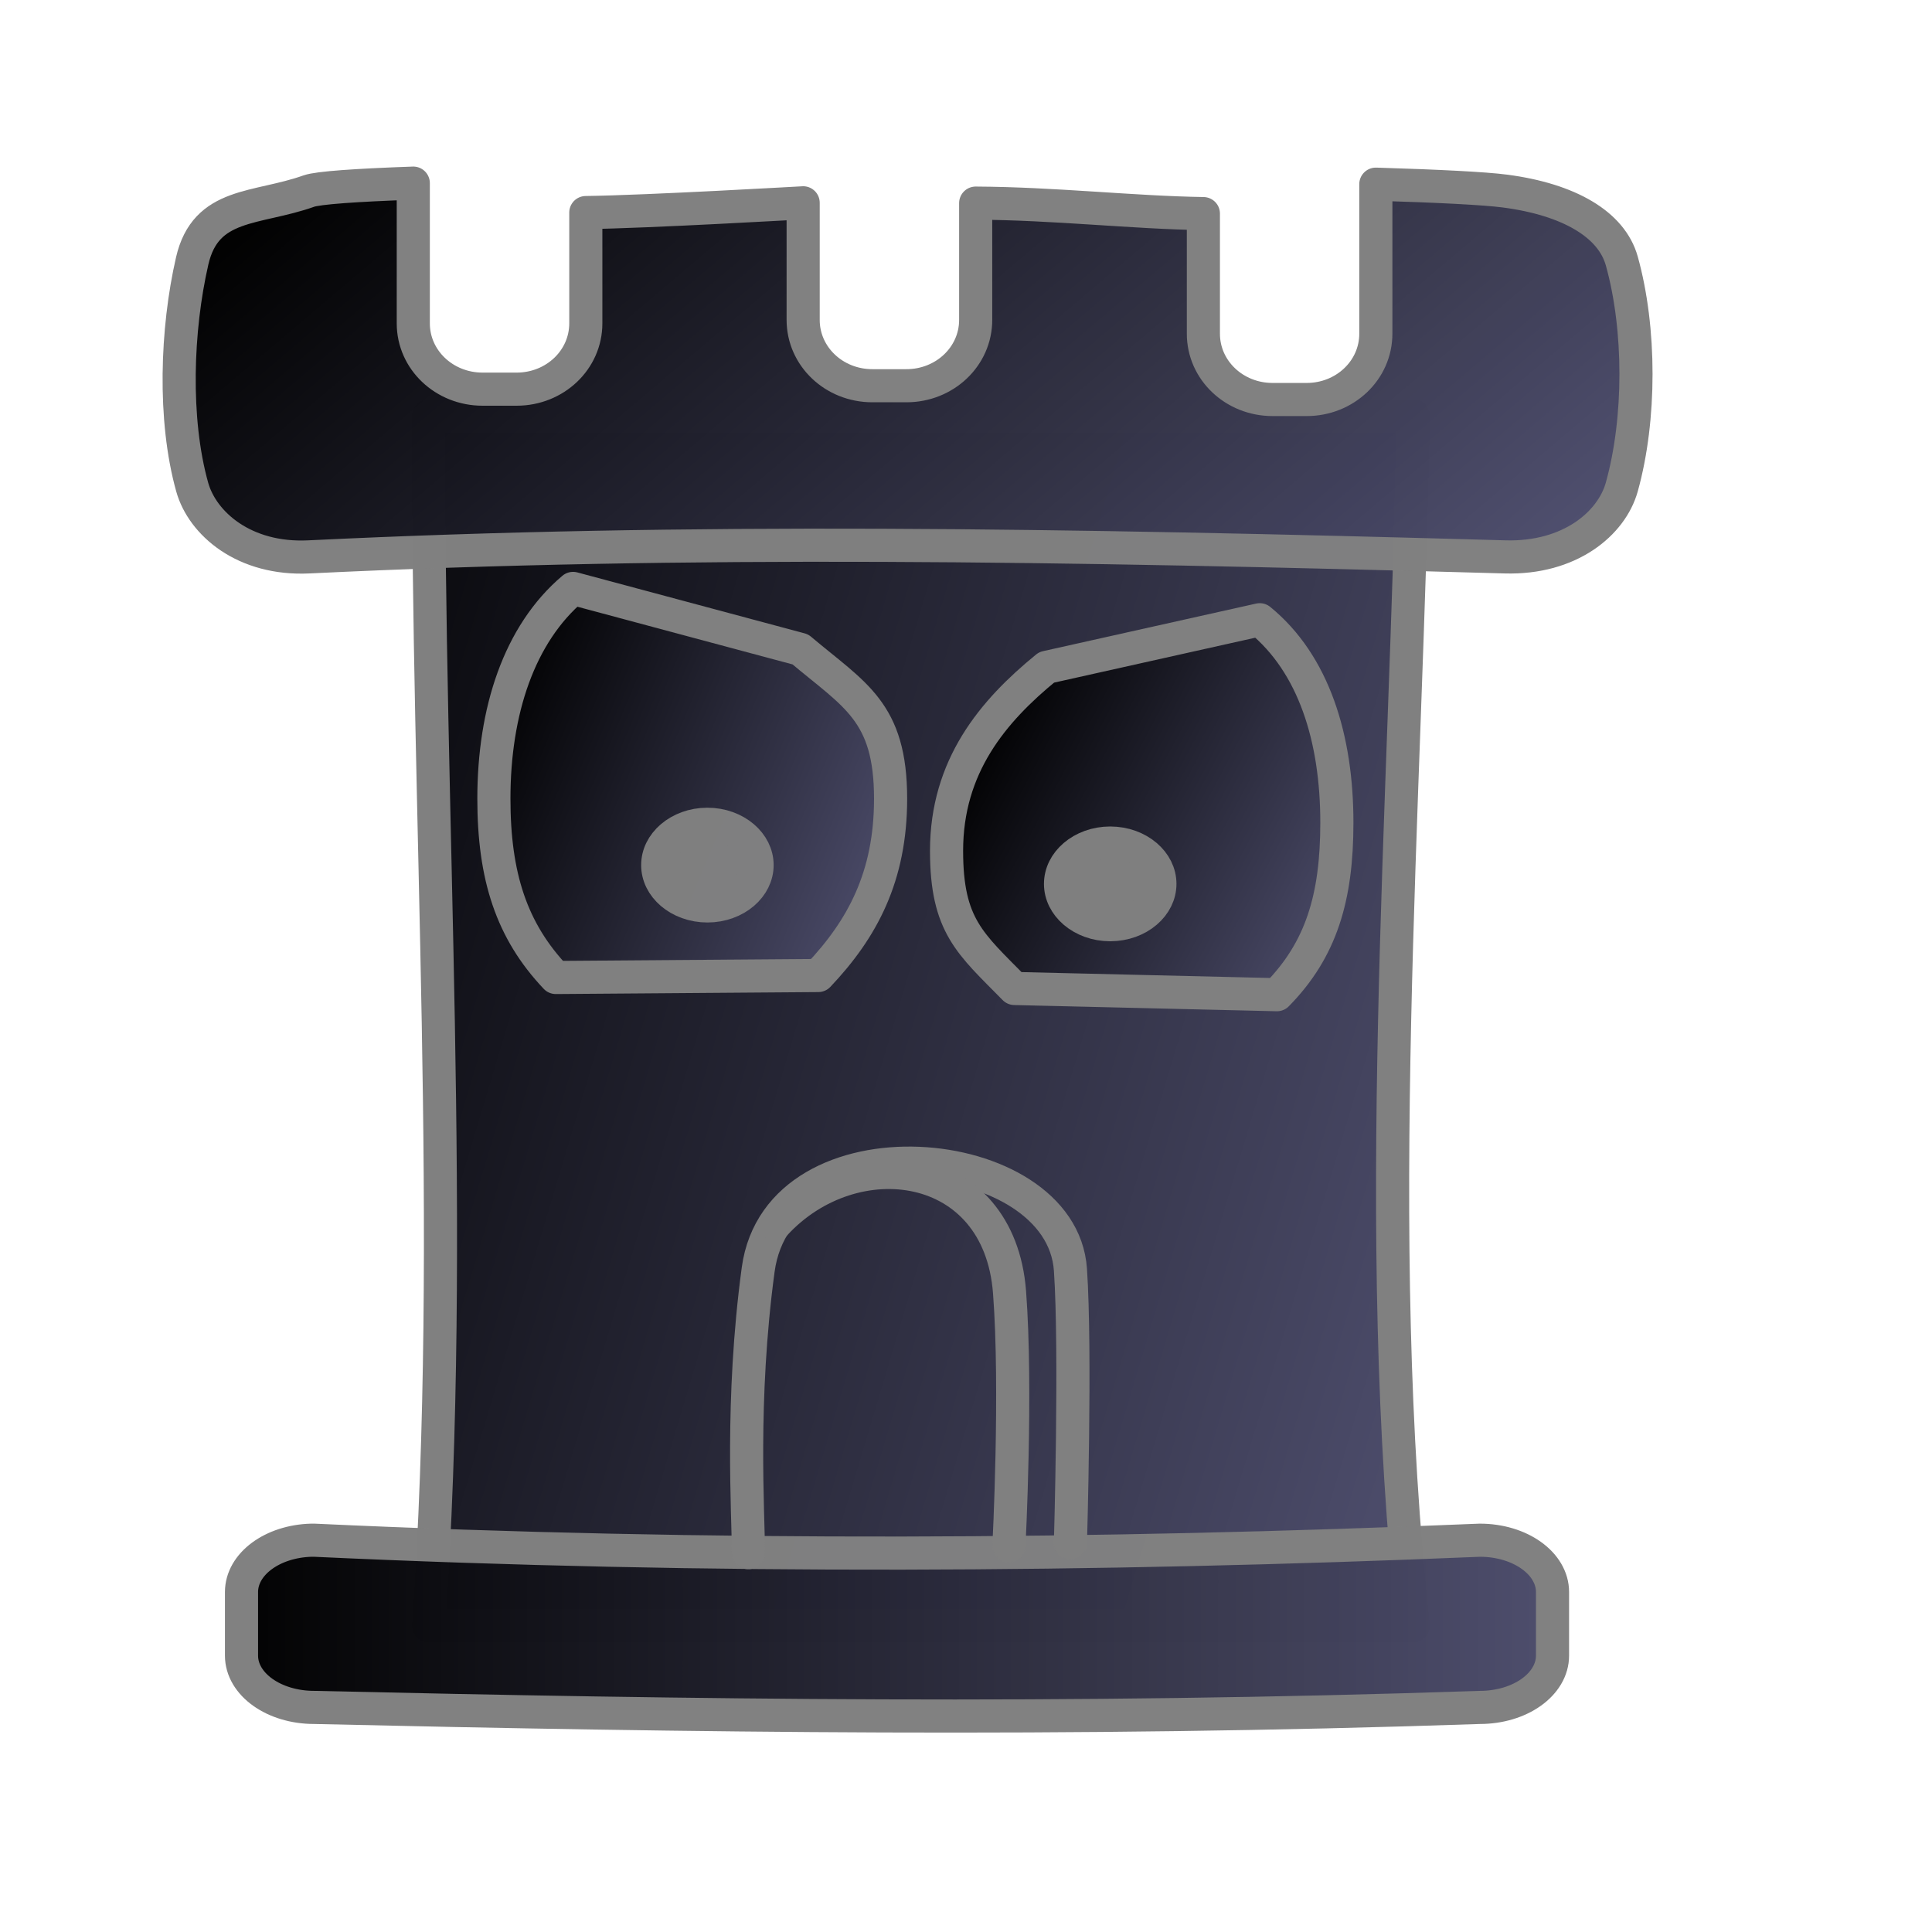
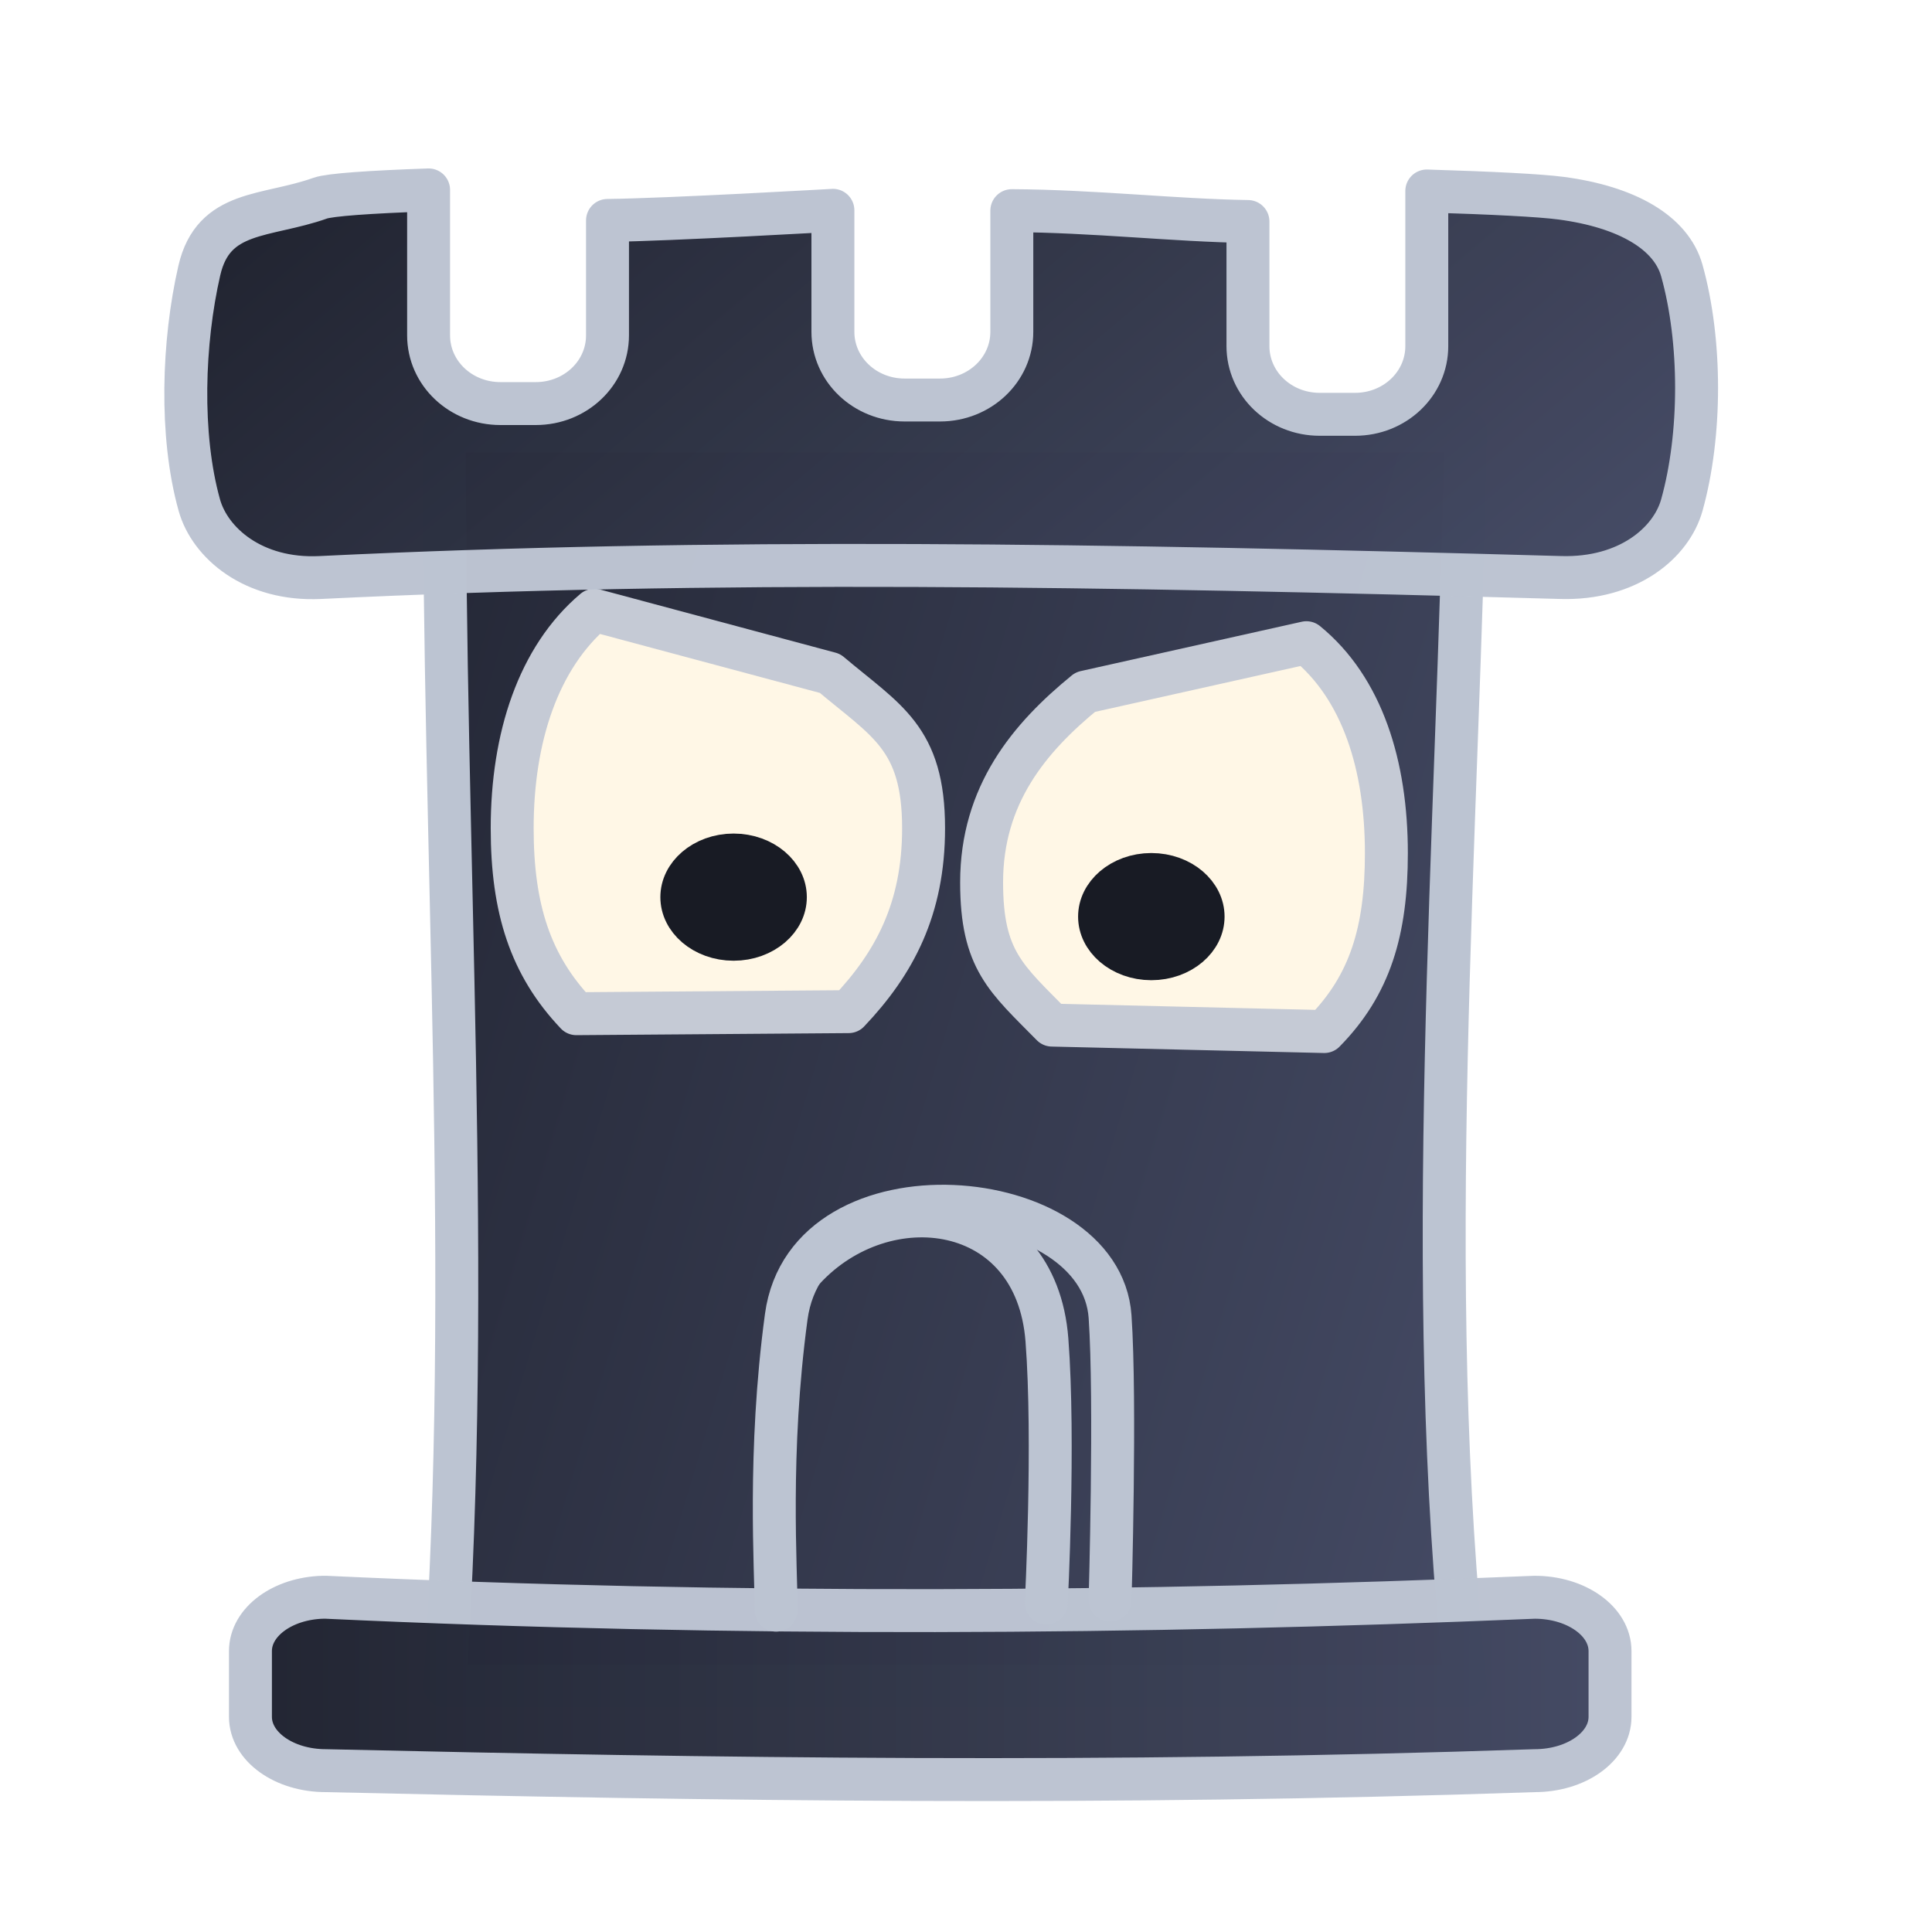
- <svg xmlns="http://www.w3.org/2000/svg" xmlns:xlink="http://www.w3.org/1999/xlink" width="700pt" height="700pt" id="svg36220" version="1.0">
+ <svg xmlns="http://www.w3.org/2000/svg" xmlns:xlink="http://www.w3.org/1999/xlink" viewBox="0 0 900 900" width="128" height="128" id="svg36220" version="1.0">
  <defs id="defs36222">
    <linearGradient id="linearGradient2392">
-       <stop style="stop-color:#000000;stop-opacity:1" offset="0" id="stop2394" />
-       <stop style="stop-color:#505070;stop-opacity:1" offset="1" id="stop2396" />
+       <stop style="stop-color:#202330;stop-opacity:1" offset="0" id="stop2394" />
+       <stop style="stop-color:#454b65;stop-opacity:1" offset="1" id="stop2396" />
    </linearGradient>
    <linearGradient xlink:href="#linearGradient2392" id="linearGradient4315" x1="13.156" y1="426.9" x2="759.89" y2="674.653" gradientUnits="userSpaceOnUse" gradientTransform="matrix(0.899924,0,0,1,45.28308,-4.714045)" />
    <linearGradient xlink:href="#linearGradient2392" id="linearGradient2440" x1="458.298" y1="411.125" x2="667.427" y2="514.292" gradientUnits="userSpaceOnUse" gradientTransform="matrix(0.941599,0,0,0.875572,30.91315,8.992269)" />
    <linearGradient xlink:href="#linearGradient2392" id="linearGradient2446" gradientUnits="userSpaceOnUse" x1="442.087" y1="413.311" x2="667.427" y2="504.292" gradientTransform="matrix(0.941599,0,0,0.90723,-190.676,-16.63841)" />
    <linearGradient xlink:href="#linearGradient2392" id="linearGradient5753" gradientUnits="userSpaceOnUse" gradientTransform="matrix(1,0,0,0.881358,6.666667,75.68783)" x1="102" y1="801.667" x2="769.667" y2="801.667" />
    <linearGradient xlink:href="#linearGradient2392" id="linearGradient13034" gradientUnits="userSpaceOnUse" gradientTransform="matrix(1,0,0,0.792948,15.07104,76.10706)" x1="296.448" y1="-160.702" x2="739.723" y2="253.506" />
  </defs>
  <g id="layer1">
-     <path style="fill:url(#linearGradient4315);fill-opacity:1;stroke:#808080;stroke-width:16;stroke-linecap:round;stroke-linejoin:round;stroke-miterlimit:4;stroke-dasharray:none;stroke-opacity:1" d="M 207.084,200.88 C 206.291,394.217 220.311,595.281 207.084,785.442 L 682.765,785.442 C 662.051,597.126 679.373,389.001 682.765,200.88 L 207.084,200.88 z " id="rect2553" />
-     <path style="fill:url(#linearGradient2440);fill-opacity:1;stroke:#808080;stroke-width:16;stroke-linecap:round;stroke-linejoin:round;stroke-miterlimit:4;stroke-dasharray:none;stroke-opacity:1" d="M 505.589,322.385 C 479.494,343.674 457.275,370.251 457.275,411.029 C 457.275,447.287 468.731,455.815 490.08,477.533 L 616.902,480.533 C 638.251,458.815 645.83,433.685 645.83,397.427 C 645.83,356.649 634.669,320.679 608.575,299.39 L 505.589,322.385 z " id="path1327" />
-     <path id="path2442" d="M 276.848,284.26 C 250.753,306.318 238.593,343.588 238.593,385.841 C 238.593,423.41 247.142,449.713 268.491,472.217 L 395.313,471.263 C 416.662,448.76 430.24,423.41 430.24,385.841 C 430.24,343.588 412.744,335.76 386.649,313.701 L 276.848,284.26 z " style="fill:url(#linearGradient2446);fill-opacity:1;stroke:#808080;stroke-width:16;stroke-linecap:round;stroke-linejoin:round;stroke-miterlimit:4;stroke-dasharray:none;stroke-opacity:1" />
-     <path style="opacity:0.99;fill:url(#linearGradient5753);fill-opacity:1;fill-rule:evenodd;stroke:#808080;stroke-width:16;stroke-linecap:round;stroke-linejoin:round;stroke-miterlimit:4;stroke-dasharray:none;stroke-dashoffset:0;stroke-opacity:1" d="M 150.417,744.06 C 131.597,744.568 116.667,755.557 116.667,769.124 L 116.667,799.779 C 116.667,813.671 132.336,824.842 151.792,824.842 C 332.447,828.98 515.614,831.642 714.885,824.842 C 734.341,824.842 750.01,813.671 750.01,799.779 L 750.01,769.124 C 750.01,755.232 734.341,744.06 714.885,744.06 C 530.105,751.775 342.851,752.947 151.792,744.06 C 151.336,744.06 150.868,744.048 150.417,744.06 z " id="rect4830" />
-     <path style="opacity:0.99;fill:url(#linearGradient13034);fill-opacity:1;fill-rule:evenodd;stroke:#808080;stroke-width:16;stroke-linecap:round;stroke-linejoin:round;stroke-miterlimit:4;stroke-dasharray:none;stroke-dashoffset:0;stroke-opacity:1" d="M 283,102.688 L 283,156.219 C 283,173.828 268.095,188 249.562,188 L 233.125,188 C 214.593,188 199.656,173.828 199.656,156.219 L 199.656,88.469 C 172.012,89.439 153.654,90.725 149.188,92.312 C 123.833,101.327 99.414,97.451 92.844,126.062 C 85.237,159.188 83.69,202.493 92.844,235.281 C 97.776,252.947 118.022,270.542 149.188,269.031 C 332.409,260.151 511.737,262.985 727.125,269.031 C 758.318,269.917 778.537,252.947 783.469,235.281 C 792.623,202.493 792.623,158.85 783.469,126.062 C 778.537,108.396 758.001,96.371 727.125,92.312 C 717.326,91.025 695.045,89.893 664.656,88.969 L 664.656,161.219 C 664.656,178.828 649.751,193 631.219,193 L 614.781,193 C 596.249,193 581.344,178.828 581.344,161.219 L 581.344,103.188 C 547.169,102.673 509.616,98.318 471.344,98.125 L 471.344,154.562 C 471.344,172.171 456.407,186.344 437.875,186.344 L 421.438,186.344 C 402.905,186.344 388,172.171 388,154.562 L 388,97.969 C 387.834,97.969 313.048,102.306 283,102.688 z " id="rect5730" />
-     <path transform="matrix(1.015517,0,0,0.911729,-63.30401,107.7069)" d="M 422.054 340.25 A 23.202 22.097 0 1 1  375.65,340.25 A 23.202 22.097 0 1 1  422.054 340.25 z" id="path5797" style="opacity:0.99;fill:#808080;fill-opacity:1;fill-rule:evenodd;stroke:#808080;stroke-width:16.628;stroke-linecap:round;stroke-linejoin:round;stroke-miterlimit:4;stroke-dasharray:none;stroke-dashoffset:0;stroke-opacity:1" />
-     <path style="opacity:0.99;fill:#808080;fill-opacity:1;fill-rule:evenodd;stroke:#808080;stroke-width:16.628;stroke-linecap:round;stroke-linejoin:round;stroke-miterlimit:4;stroke-dasharray:none;stroke-dashoffset:0;stroke-opacity:1" id="path5758" d="M 422.054 340.25 A 23.202 22.097 0 1 1  375.65,340.25 A 23.202 22.097 0 1 1  422.054 340.25 z" transform="matrix(1.015517,0,0,0.911729,131.2927,116.7792)" />
-     <path style="fill:none;fill-opacity:0.75;fill-rule:evenodd;stroke:#808080;stroke-width:16;stroke-linecap:round;stroke-linejoin:round;stroke-miterlimit:4;stroke-dasharray:none;stroke-opacity:1" d="M 361.553,750.078 C 361.553,731.222 357.708,676.643 366.267,613.37 C 376.348,538.851 512.81,550.91 517.117,613.37 C 519.826,652.667 517.117,745.364 517.117,745.364" id="path5000" />
-     <path style="fill:none;fill-opacity:0.75;fill-rule:evenodd;stroke:#808080;stroke-width:16;stroke-linecap:round;stroke-linejoin:round;stroke-miterlimit:4;stroke-dasharray:none;stroke-opacity:1" d="M 374.559,591.181 C 412.272,550.326 482.694,559.129 487.696,624.179 C 491.321,671.31 487.41,746.744 487.41,746.744" id="path5903" />
+     <path style="fill:url(#linearGradient4315);fill-opacity:1;stroke:#bcc4d2;stroke-width:20;stroke-linecap:round;stroke-linejoin:round;stroke-miterlimit:4;stroke-dasharray:none;stroke-opacity:1" d="M 207.084,200.88 C 206.291,394.217 220.311,595.281 207.084,785.442 L 682.765,785.442 C 662.051,597.126 679.373,389.001 682.765,200.88 L 207.084,200.88 z " id="rect2553" />
+     <path style="fill:#fff7e6;fill-opacity:1;stroke:#c5cad5;stroke-width:20;stroke-linecap:round;stroke-linejoin:round;stroke-miterlimit:4;stroke-dasharray:none;stroke-opacity:1" d="M 505.589,322.385 C 479.494,343.674 457.275,370.251 457.275,411.029 C 457.275,447.287 468.731,455.815 490.08,477.533 L 616.902,480.533 C 638.251,458.815 645.83,433.685 645.83,397.427 C 645.83,356.649 634.669,320.679 608.575,299.39 L 505.589,322.385 z " id="path1327" />
+     <path id="path2442" d="M 276.848,284.26 C 250.753,306.318 238.593,343.588 238.593,385.841 C 238.593,423.41 247.142,449.713 268.491,472.217 L 395.313,471.263 C 416.662,448.76 430.24,423.41 430.24,385.841 C 430.24,343.588 412.744,335.76 386.649,313.701 L 276.848,284.26 z " style="fill:#fff7e6;fill-opacity:1;stroke:#c5cad5;stroke-width:20;stroke-linecap:round;stroke-linejoin:round;stroke-miterlimit:4;stroke-dasharray:none;stroke-opacity:1" />
+     <path style="opacity:0.99;fill:url(#linearGradient5753);fill-opacity:1;fill-rule:evenodd;stroke:#bcc4d2;stroke-width:20;stroke-linecap:round;stroke-linejoin:round;stroke-miterlimit:4;stroke-dasharray:none;stroke-dashoffset:0;stroke-opacity:1" d="M 150.417,744.06 C 131.597,744.568 116.667,755.557 116.667,769.124 L 116.667,799.779 C 116.667,813.671 132.336,824.842 151.792,824.842 C 332.447,828.98 515.614,831.642 714.885,824.842 C 734.341,824.842 750.01,813.671 750.01,799.779 L 750.01,769.124 C 750.01,755.232 734.341,744.06 714.885,744.06 C 530.105,751.775 342.851,752.947 151.792,744.06 C 151.336,744.06 150.868,744.048 150.417,744.06 z " id="rect4830" />
+     <path style="opacity:0.99;fill:url(#linearGradient13034);fill-opacity:1;fill-rule:evenodd;stroke:#bcc4d2;stroke-width:20;stroke-linecap:round;stroke-linejoin:round;stroke-miterlimit:4;stroke-dasharray:none;stroke-dashoffset:0;stroke-opacity:1" d="M 283,102.688 L 283,156.219 C 283,173.828 268.095,188 249.562,188 L 233.125,188 C 214.593,188 199.656,173.828 199.656,156.219 L 199.656,88.469 C 172.012,89.439 153.654,90.725 149.188,92.312 C 123.833,101.327 99.414,97.451 92.844,126.062 C 85.237,159.188 83.69,202.493 92.844,235.281 C 97.776,252.947 118.022,270.542 149.188,269.031 C 332.409,260.151 511.737,262.985 727.125,269.031 C 758.318,269.917 778.537,252.947 783.469,235.281 C 792.623,202.493 792.623,158.85 783.469,126.062 C 778.537,108.396 758.001,96.371 727.125,92.312 C 717.326,91.025 695.045,89.893 664.656,88.969 L 664.656,161.219 C 664.656,178.828 649.751,193 631.219,193 L 614.781,193 C 596.249,193 581.344,178.828 581.344,161.219 L 581.344,103.188 C 547.169,102.673 509.616,98.318 471.344,98.125 L 471.344,154.562 C 471.344,172.171 456.407,186.344 437.875,186.344 L 421.438,186.344 C 402.905,186.344 388,172.171 388,154.562 L 388,97.969 C 387.834,97.969 313.048,102.306 283,102.688 z " id="rect5730" />
+     <path transform="matrix(1.015517,0,0,0.911729,-63.30401,107.7069)" d="M 422.054 340.25 A 23.202 22.097 0 1 1  375.65,340.25 A 23.202 22.097 0 1 1  422.054 340.25 z" id="path5797" style="opacity:0.99;fill:#161922;fill-opacity:1;fill-rule:evenodd;stroke:#161922;stroke-width:20.785;stroke-linecap:round;stroke-linejoin:round;stroke-miterlimit:4;stroke-dasharray:none;stroke-dashoffset:0;stroke-opacity:1" />
+     <path style="opacity:0.99;fill:#161922;fill-opacity:1;fill-rule:evenodd;stroke:#161922;stroke-width:20.785;stroke-linecap:round;stroke-linejoin:round;stroke-miterlimit:4;stroke-dasharray:none;stroke-dashoffset:0;stroke-opacity:1" id="path5758" d="M 422.054 340.25 A 23.202 22.097 0 1 1  375.65,340.25 A 23.202 22.097 0 1 1  422.054 340.25 z" transform="matrix(1.015517,0,0,0.911729,131.2927,116.7792)" />
+     <path style="fill:none;fill-opacity:0.75;fill-rule:evenodd;stroke:#bcc4d2;stroke-width:20;stroke-linecap:round;stroke-linejoin:round;stroke-miterlimit:4;stroke-dasharray:none;stroke-opacity:1" d="M 361.553,750.078 C 361.553,731.222 357.708,676.643 366.267,613.37 C 376.348,538.851 512.81,550.91 517.117,613.37 C 519.826,652.667 517.117,745.364 517.117,745.364" id="path5000" />
+     <path style="fill:none;fill-opacity:0.75;fill-rule:evenodd;stroke:#bcc4d2;stroke-width:20;stroke-linecap:round;stroke-linejoin:round;stroke-miterlimit:4;stroke-dasharray:none;stroke-opacity:1" d="M 374.559,591.181 C 412.272,550.326 482.694,559.129 487.696,624.179 C 491.321,671.31 487.41,746.744 487.41,746.744" id="path5903" />
  </g>
</svg>
